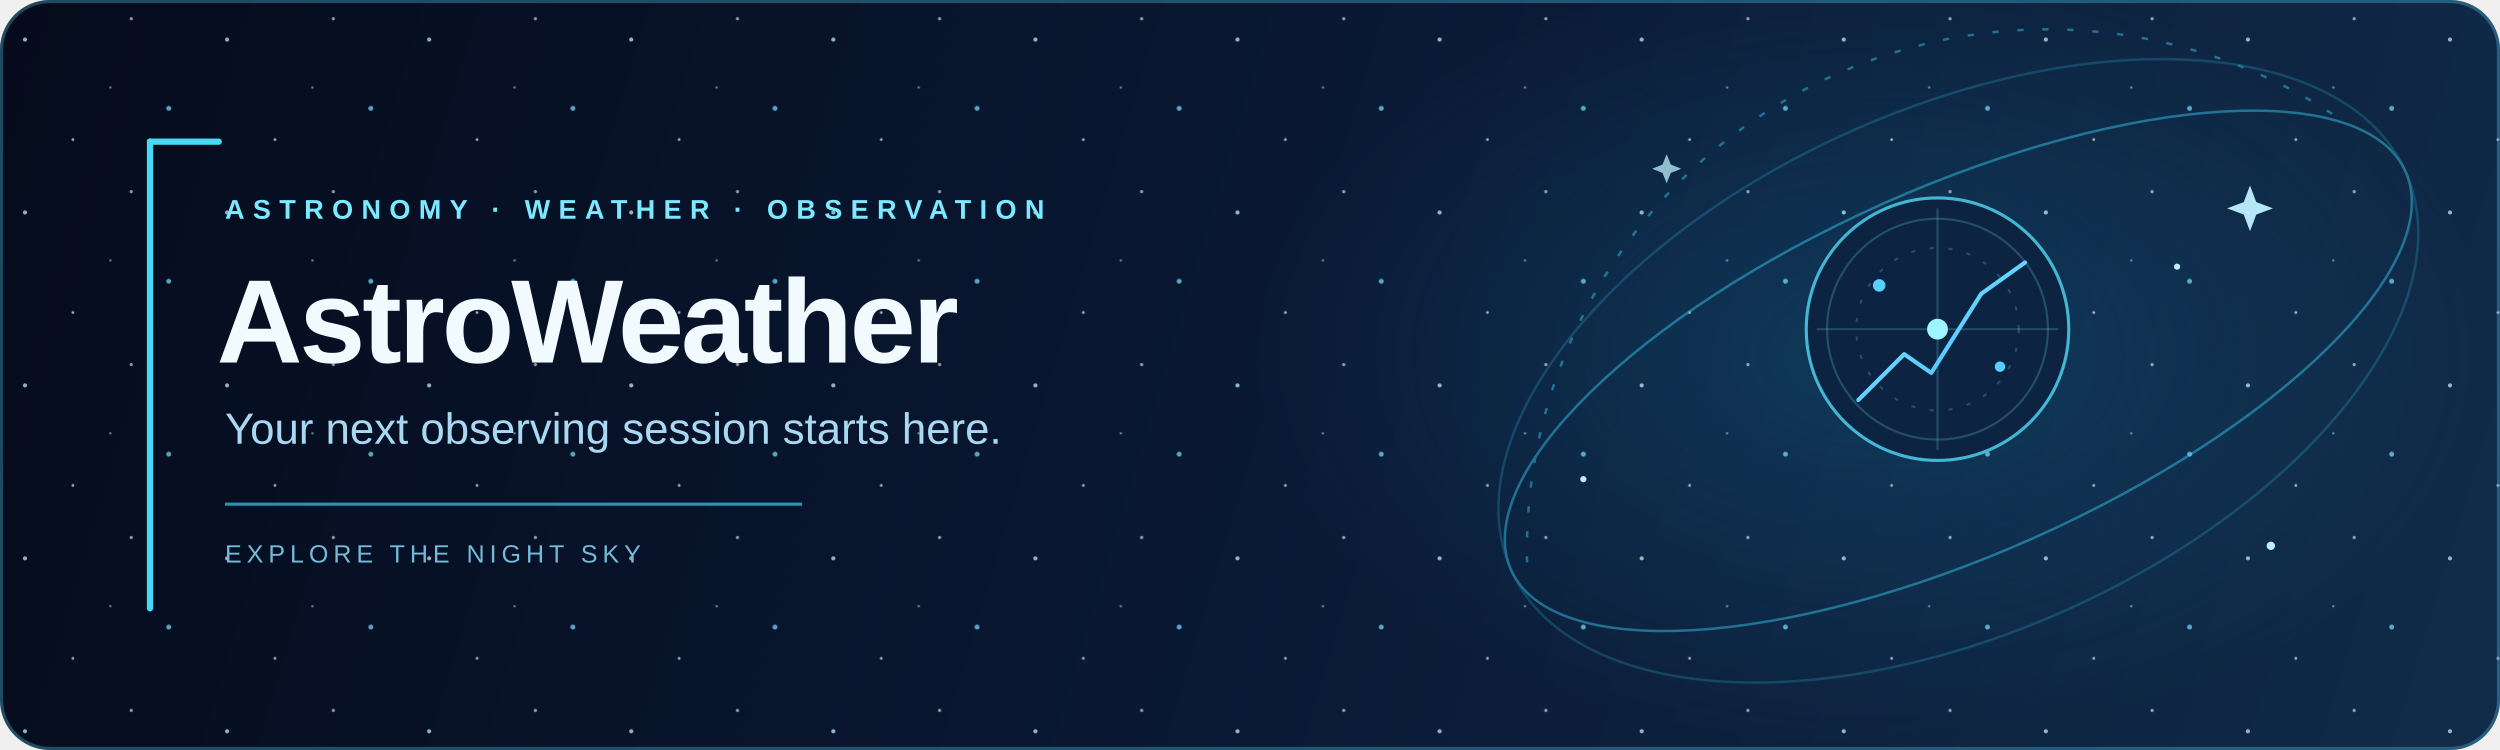
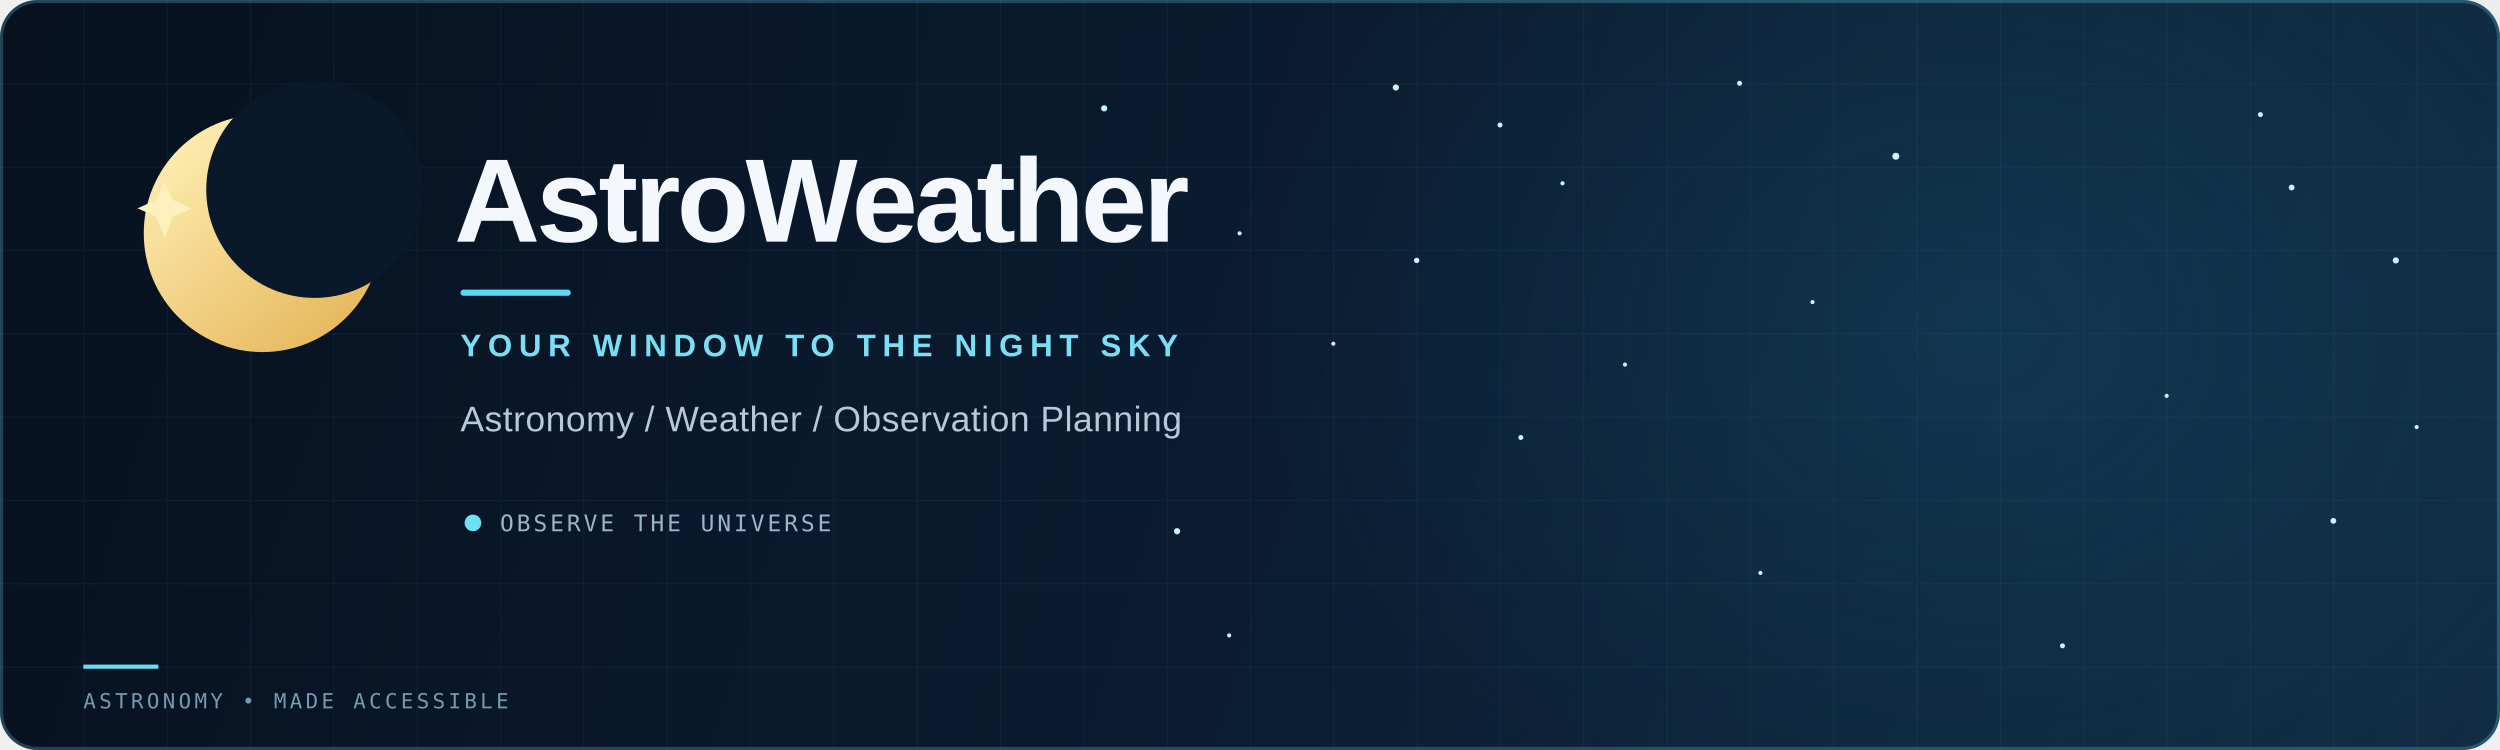
<svg xmlns="http://www.w3.org/2000/svg" width="1200" height="360" viewBox="0 0 1200 360" fill="none">
  <defs>
-     <linearGradient id="space" x1="0" y1="0" x2="1200" y2="360" gradientUnits="userSpaceOnUse">
-       <stop stop-color="#050B1B" />
-       <stop offset="0.52" stop-color="#0A1934" />
-       <stop offset="1" stop-color="#102B49" />
+     <linearGradient id="background" x1="0" y1="0" x2="1200" y2="360" gradientUnits="userSpaceOnUse">
+       <stop stop-color="#07111F" />
+       <stop offset=".55" stop-color="#0B1D32" />
+       <stop offset="1" stop-color="#102C43" />
    </linearGradient>
-     <linearGradient id="cyan" x1="0" y1="0" x2="1" y2="1">
-       <stop stop-color="#8CF5FF" />
-       <stop offset="1" stop-color="#38AFFF" />
+     <linearGradient id="moon" x1="70" y1="65" x2="155" y2="165" gradientUnits="userSpaceOnUse">
+       <stop stop-color="#FFF1B8" />
+       <stop offset="1" stop-color="#E7B95F" />
    </linearGradient>
-     <radialGradient id="glow" cx="0" cy="0" r="1" gradientTransform="translate(900 170) rotate(90) scale(190 300)" gradientUnits="userSpaceOnUse">
-       <stop stop-color="#1D91C7" stop-opacity=".22" />
-       <stop offset="1" stop-color="#1D91C7" stop-opacity="0" />
+     <radialGradient id="glow">
+       <stop stop-color="#247CA0" stop-opacity=".2" />
+       <stop offset="1" stop-color="#247CA0" stop-opacity="0" />
    </radialGradient>
-     <pattern id="stars" width="97" height="83" patternUnits="userSpaceOnUse">
-       <circle cx="12" cy="19" r="1" fill="#C7F6FF" opacity=".7" />
-       <circle cx="63" cy="9" r=".8" fill="#FFFFFF" opacity=".55" />
-       <circle cx="81" cy="52" r="1.2" fill="#75DFFF" opacity=".7" />
-       <circle cx="35" cy="67" r=".7" fill="#FFFFFF" opacity=".6" />
-       <circle cx="53" cy="42" r=".6" fill="#A7DFFF" opacity=".5" />
+     <pattern id="grid" width="40" height="40" patternUnits="userSpaceOnUse">
+       <path d="M40 0H0V40" stroke="#76CDE8" stroke-opacity=".055" />
    </pattern>
  </defs>
-   <rect width="1200" height="360" rx="24" fill="url(#space)" />
-   <rect width="1200" height="360" rx="24" fill="url(#glow)" />
-   <rect width="1200" height="360" rx="24" fill="url(#stars)" />
-   <g opacity=".45" stroke="#37CFF5" stroke-width="1.2">
-     <ellipse cx="940" cy="178" rx="235" ry="88" transform="rotate(-24 940 178)" />
-     <ellipse cx="940" cy="178" rx="235" ry="126" transform="rotate(-24 940 178)" opacity=".45" />
-     <path d="M733 270 A250 250 0 0 1 1120 55" stroke-dasharray="3 9" />
+   <rect width="1200" height="360" rx="18" fill="url(#background)" />
+   <rect width="1200" height="360" rx="18" fill="url(#grid)" />
+   <ellipse cx="950" cy="160" rx="350" ry="280" fill="url(#glow)" />
+   <rect x=".75" y=".75" width="1198.5" height="358.5" rx="17.25" stroke="#6BD9F2" stroke-opacity=".25" stroke-width="1.5" />
+   <g fill="#C9F3FF">
+     <circle cx="530" cy="52" r="1.5" />
+     <circle cx="595" cy="112" r="1" />
+     <circle cx="670" cy="42" r="1.5" />
+     <circle cx="750" cy="88" r="1" />
+     <circle cx="835" cy="40" r="1.2" />
+     <circle cx="910" cy="75" r="1.7" />
+     <circle cx="1085" cy="55" r="1.2" />
+     <circle cx="1150" cy="125" r="1.5" />
+     <circle cx="1040" cy="190" r="1" />
+     <circle cx="730" cy="210" r="1.2" />
+     <circle cx="565" cy="255" r="1.5" />
+     <circle cx="845" cy="275" r="1" />
+     <circle cx="1120" cy="250" r="1.4" />
+     <circle cx="640" cy="165" r="1" />
+     <circle cx="720" cy="60" r="1.2" />
+     <circle cx="780" cy="175" r="1" />
+     <circle cx="1100" cy="90" r="1.4" />
+     <circle cx="590" cy="305" r="1" />
+     <circle cx="990" cy="310" r="1.2" />
+     <circle cx="1160" cy="205" r="1" />
+     <circle cx="680" cy="125" r="1.3" />
+     <circle cx="870" cy="145" r="1" />
  </g>
-   <g transform="translate(930 158)">
-     <circle r="63" fill="#0C2442" stroke="#51D9F4" stroke-opacity=".8" stroke-width="1.5" />
-     <circle r="53" stroke="#77E8FF" stroke-opacity=".22" />
-     <circle r="39" stroke="#77E8FF" stroke-opacity=".22" stroke-dasharray="2 7" />
-     <path d="M-58 0H58M0-58V58" stroke="#6ADBF5" stroke-opacity=".22" />
-     <circle r="5" fill="#9DF6FF" />
-     <circle cx="-28" cy="-21" r="3" fill="#59CFFF" />
-     <circle cx="30" cy="18" r="2.5" fill="#59CFFF" />
-     <path d="M-38 34L-16 12L-3 21L21-17L42-32" stroke="url(#cyan)" stroke-width="2" stroke-linecap="round" stroke-linejoin="round" />
+   <g>
+     <circle cx="126" cy="112" r="57" fill="url(#moon)" />
+     <circle cx="151" cy="91" r="52" fill="#0A1929" />
+     <path d="M79 87 L83 96 L92 100 L83 104 L79 114 L75 104 L66 100 L75 96Z" fill="#FFF1BD" />
  </g>
-   <g fill="#BDEFFF">
-     <path d="M1080 89l3 8 8 3-8 3-3 8-3-8-8-3 8-3z" opacity=".95" />
-     <path d="M800 74l2 5 5 2-5 2-2 5-2-5-5-2 5-2z" opacity=".75" />
-     <circle cx="1090" cy="262" r="2" />
-     <circle cx="760" cy="230" r="1.5" />
-     <circle cx="1045" cy="128" r="1.5" />
+   <text x="218" y="116" fill="#F4F8FC" font-family="Segoe UI, Arial, sans-serif" font-size="57" font-weight="700" letter-spacing="-1.8">AstroWeather</text>
+   <rect x="221" y="139" width="53" height="3" rx="1.5" fill="#5AD7F3" />
+   <text x="221" y="171" fill="#79DFF5" font-family="Segoe UI, Arial, sans-serif" font-size="15" font-weight="600" letter-spacing="3.2">YOUR WINDOW TO THE NIGHT SKY</text>
+   <text x="221" y="207" fill="#B7C9D9" font-family="Segoe UI, Arial, sans-serif" font-size="17" letter-spacing=".25">Astronomy / Weather / Observation Planning</text>
+   <g transform="translate(222 246)">
+     <circle cx="5" cy="5" r="4" fill="#6DE0F4" />
+     <text x="18" y="9" fill="#9AB6CA" font-family="Consolas, monospace" font-size="11" letter-spacing="1.4">OBSERVE THE UNIVERSE</text>
  </g>
-   <path d="M72 68V292" stroke="#48D8F4" stroke-width="3" stroke-linecap="round" />
-   <path d="M72 68H105" stroke="#48D8F4" stroke-width="3" stroke-linecap="round" />
-   <g font-family="Segoe UI, Arial, sans-serif">
-     <text x="108" y="105" fill="#7BE9FF" font-size="13" font-weight="700" letter-spacing="4">ASTRONOMY · WEATHER · OBSERVATION</text>
-     <text x="104" y="174" fill="#F0FAFF" font-size="57" font-weight="700" letter-spacing="-1.5">AstroWeather</text>
-     <text x="108" y="213" fill="#A9D9F2" font-size="21">Your next observing session starts here.</text>
-     <path d="M108 242H385" stroke="#3AC9EE" stroke-width="1.5" opacity=".7" />
-     <text x="108" y="270" fill="#73BBD9" font-size="12" letter-spacing="2.4">EXPLORE THE NIGHT SKY</text>
-   </g>
-   <rect x=".75" y=".75" width="1198.5" height="358.5" rx="23.25" stroke="#55CFF2" stroke-opacity=".32" stroke-width="1.5" />
+   <path d="M40 320 H76" stroke="#6BDCF4" stroke-width="2" />
+   <text x="40" y="340" fill="#7899B1" font-family="Consolas, monospace" font-size="10" letter-spacing="1.6">ASTRONOMY • MADE ACCESSIBLE</text>
</svg>
